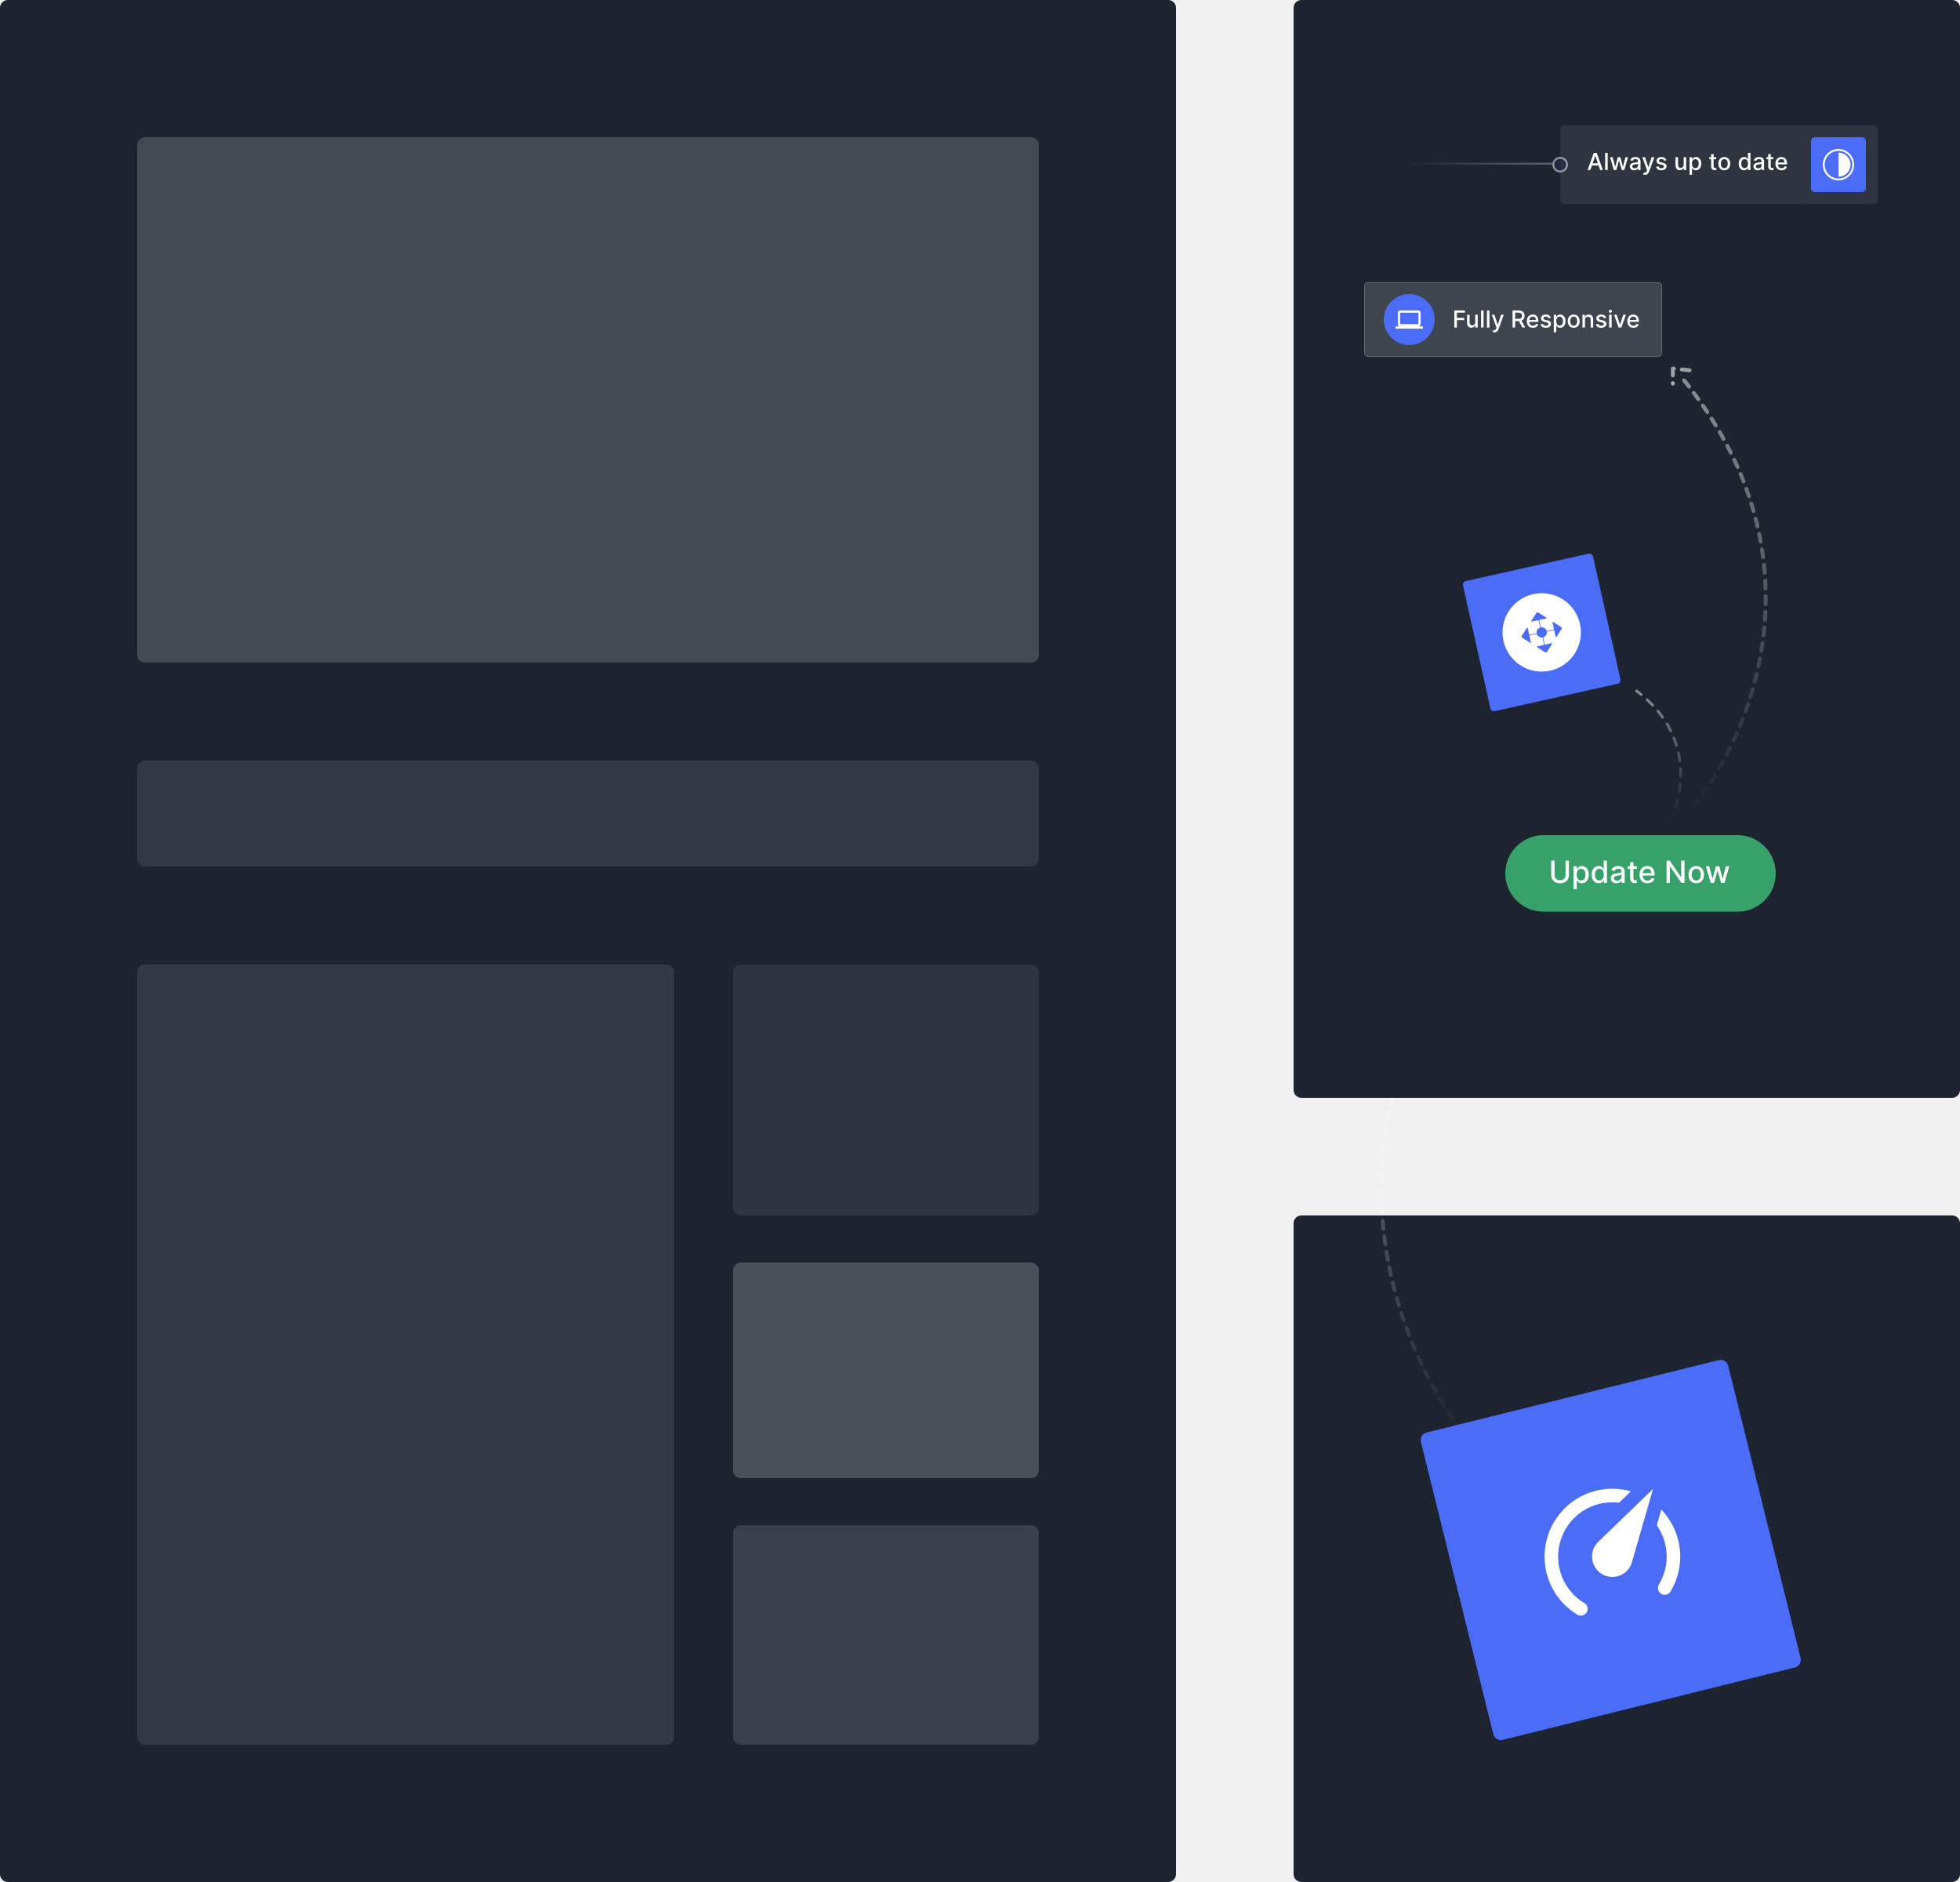
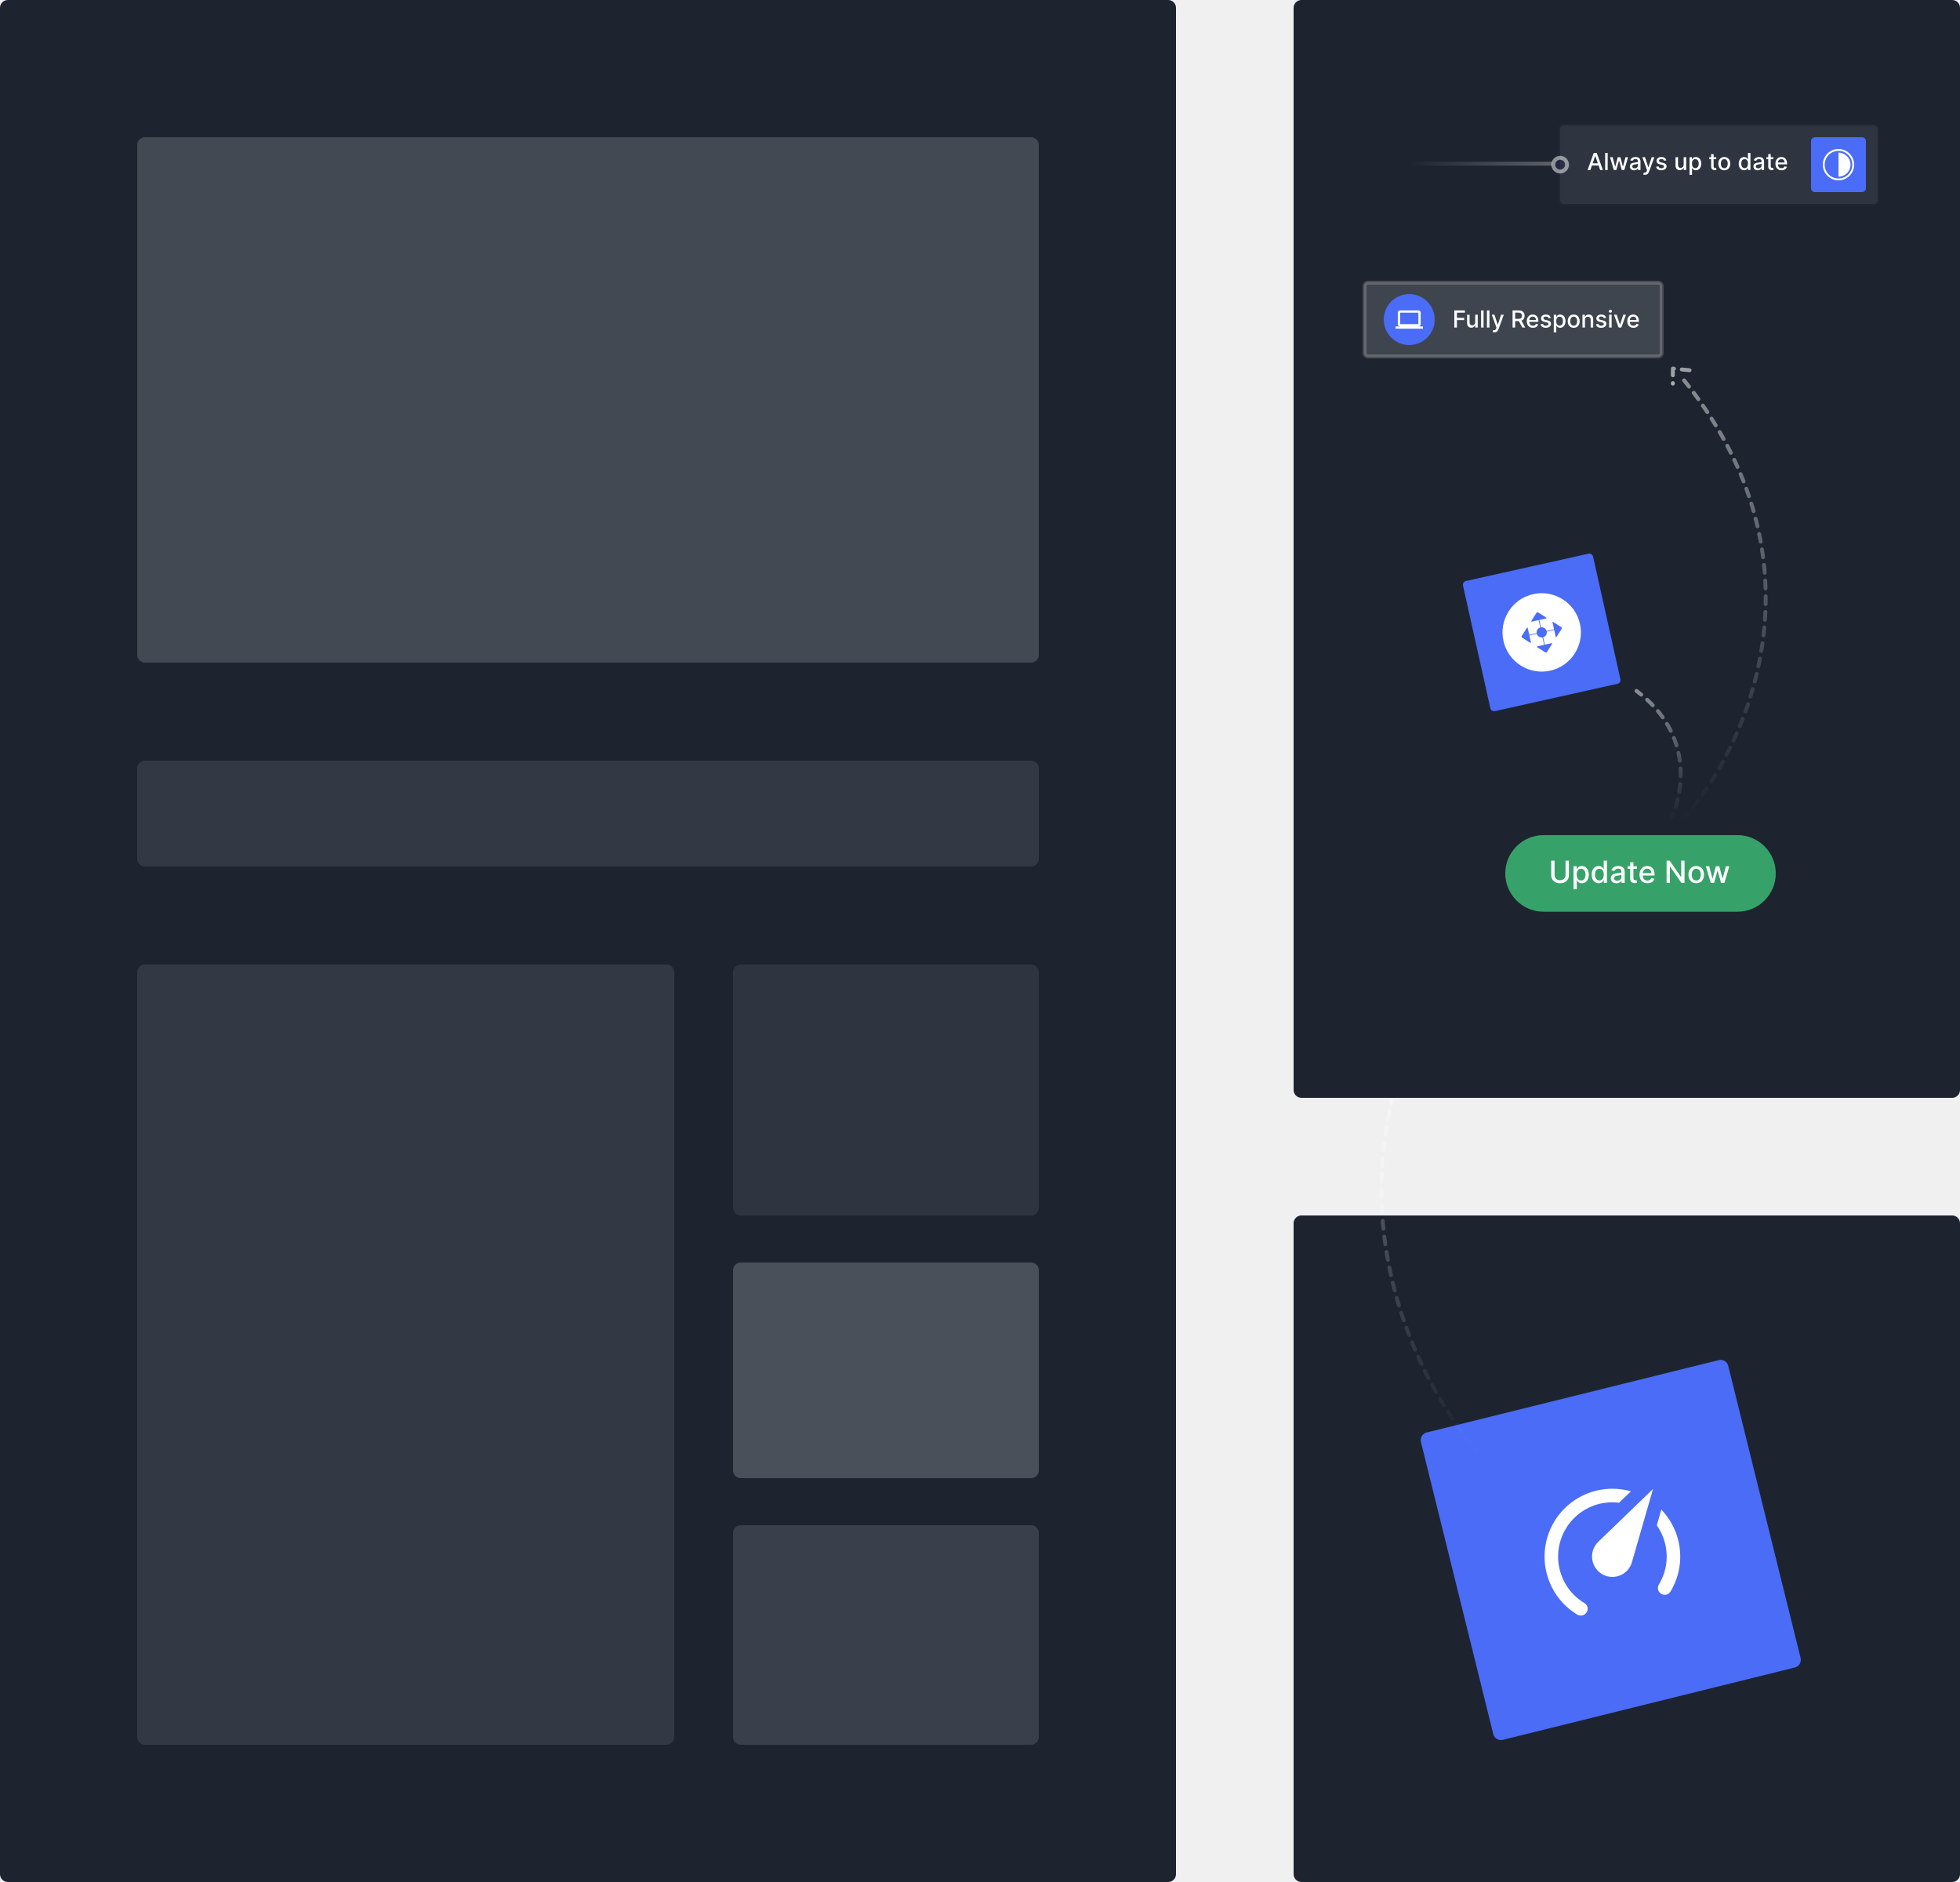
<svg xmlns="http://www.w3.org/2000/svg" width="500" height="480" viewBox="0 0 500 480" fill="none">
  <rect x="330" y="310" width="170" height="170" rx="2" fill="#1D2430" />
  <rect x="362" y="365.831" width="80.765" height="80.765" rx="2" transform="rotate(-13.9128 362 365.831)" fill="#4A6CF7" />
  <path d="M412.572 402.039C411.235 402.37 409.822 402.156 408.643 401.445C407.464 400.734 406.615 399.584 406.284 398.247C405.818 396.366 406.435 394.466 407.718 393.239L421.691 379.757L416.388 398.152C415.956 400.006 414.538 401.552 412.572 402.039ZM407.162 380.2C410.203 379.447 413.25 379.583 416.061 380.349L413.037 383.256C411.434 383.047 409.675 383.144 407.995 383.56C404.43 384.443 401.363 386.705 399.467 389.85C397.571 392.995 397.002 396.764 397.884 400.328C398.804 404.041 401.131 407.03 404.167 408.846L404.183 408.842C405.001 409.334 405.263 410.393 404.77 411.21C404.277 412.028 403.202 412.294 402.389 411.818C398.595 409.531 395.673 405.797 394.525 401.16C393.421 396.705 394.132 391.994 396.502 388.063C398.873 384.132 402.707 381.304 407.162 380.2ZM428.123 392.838C429.271 397.474 428.43 402.14 426.143 405.934C425.646 406.735 424.587 406.997 423.77 406.504C422.952 406.011 422.69 404.953 423.183 404.135C425.016 401.096 425.683 397.382 424.763 393.67C424.347 391.99 423.612 390.389 422.649 389.023L423.808 384.992C425.826 387.166 427.365 389.78 428.123 392.838Z" fill="white" />
  <rect width="300" height="480" rx="2" fill="#1D2430" />
  <rect x="35" y="35" width="230" height="134" rx="2" fill="white" fill-opacity="0.17" />
  <rect opacity="0.1" x="35" y="194" width="230" height="27" rx="2" fill="white" />
  <rect opacity="0.1" x="35" y="246" width="137" height="199" rx="2" fill="white" />
  <rect opacity="0.08" x="187" y="246" width="78" height="64" rx="2" fill="white" />
  <rect opacity="0.2" x="187" y="322" width="78" height="55" rx="2" fill="white" />
  <rect opacity="0.2" x="187" y="389" width="78" height="56" rx="2" fill="white" fill-opacity="0.65" />
  <path d="M377.795 371.295C358.482 349.772 331.574 292.451 378.448 235.357" stroke="url(#paint0_linear_50_445)" stroke-linecap="round" stroke-linejoin="round" stroke-dasharray="2 2" />
  <path d="M375.753 233.513L380.883 233V237.617" stroke="url(#paint1_linear_50_445)" stroke-linecap="round" stroke-linejoin="round" stroke-dasharray="2 2" />
  <rect x="330" width="170" height="280" rx="2" fill="#1D2430" />
  <rect x="384" y="213" width="69" height="19.528" rx="9.764" fill="#36A269" />
  <path d="M399.37 219.509V223.177C399.37 223.948 398.838 224.502 397.972 224.502C397.109 224.502 396.574 223.948 396.574 223.177V219.509H395.717V223.246C395.717 224.439 396.61 225.285 397.972 225.285C399.334 225.285 400.23 224.439 400.23 223.246V219.509H399.37Z" fill="white" />
  <path d="M401.41 226.788H402.239V224.527H402.289C402.439 224.799 402.744 225.274 403.521 225.274C404.553 225.274 405.302 224.447 405.302 223.068C405.302 221.687 404.541 220.874 403.512 220.874C402.722 220.874 402.436 221.357 402.289 221.62H402.22V220.93H401.41V226.788ZM402.222 223.06C402.222 222.17 402.611 221.579 403.335 221.579C404.087 221.579 404.464 222.214 404.464 223.06C404.464 223.914 404.075 224.566 403.335 224.566C402.622 224.566 402.222 223.956 402.222 223.06Z" fill="white" />
  <path d="M407.826 225.274C408.602 225.274 408.908 224.799 409.057 224.527H409.127V225.19H409.937V219.509H409.107V221.62H409.057C408.908 221.357 408.625 220.874 407.831 220.874C406.802 220.874 406.045 221.687 406.045 223.068C406.045 224.447 406.791 225.274 407.826 225.274ZM408.009 224.566C407.268 224.566 406.883 223.914 406.883 223.06C406.883 222.214 407.26 221.579 408.009 221.579C408.733 221.579 409.121 222.17 409.121 223.06C409.121 223.956 408.725 224.566 408.009 224.566Z" fill="white" />
  <path d="M412.36 225.285C413.065 225.285 413.462 224.927 413.62 224.608H413.653V225.19H414.463V222.361C414.463 221.121 413.487 220.874 412.81 220.874C412.039 220.874 411.329 221.185 411.051 221.962L411.831 222.139C411.953 221.837 412.263 221.545 412.821 221.545C413.356 221.545 413.631 221.826 413.631 222.308V222.328C413.631 222.63 413.32 222.624 412.555 222.713C411.747 222.808 410.921 223.018 410.921 223.986C410.921 224.824 411.55 225.285 412.36 225.285ZM412.541 224.619C412.072 224.619 411.734 224.408 411.734 223.998C411.734 223.554 412.127 223.396 412.607 223.332C412.876 223.296 413.514 223.224 413.634 223.104V223.654C413.634 224.158 413.231 224.619 412.541 224.619Z" fill="white" />
  <path d="M417.557 220.93H416.683V219.909H415.853V220.93H415.229V221.595H415.853V224.111C415.851 224.885 416.442 225.26 417.096 225.246C417.36 225.243 417.537 225.193 417.634 225.157L417.485 224.472C417.429 224.483 417.326 224.508 417.193 224.508C416.924 224.508 416.683 224.419 416.683 223.939V221.595H417.557V220.93Z" fill="white" />
  <path d="M420.265 225.276C421.194 225.276 421.851 224.819 422.04 224.125L421.255 223.984C421.105 224.386 420.745 224.591 420.273 224.591C419.563 224.591 419.086 224.131 419.064 223.31H422.093V223.016C422.093 221.476 421.172 220.874 420.206 220.874C419.019 220.874 418.237 221.778 418.237 223.088C418.237 224.411 419.008 225.276 420.265 225.276ZM419.066 222.688C419.1 222.084 419.538 221.559 420.212 221.559C420.856 221.559 421.277 222.036 421.28 222.688H419.066Z" fill="white" />
  <path d="M429.732 219.509H428.883V223.681H428.83L425.94 219.509H425.147V225.19H426.004V221.024H426.057L428.944 225.19H429.732V219.509Z" fill="white" />
  <path d="M432.71 225.276C433.912 225.276 434.697 224.397 434.697 223.079C434.697 221.753 433.912 220.874 432.71 220.874C431.509 220.874 430.724 221.753 430.724 223.079C430.724 224.397 431.509 225.276 432.71 225.276ZM432.713 224.58C431.928 224.58 431.562 223.895 431.562 223.077C431.562 222.261 431.928 221.568 432.713 221.568C433.493 221.568 433.859 222.261 433.859 223.077C433.859 223.895 433.493 224.58 432.713 224.58Z" fill="white" />
  <path d="M436.416 225.19H437.26L438.125 222.114H438.189L439.054 225.19H439.9L441.151 220.93H440.294L439.465 224.045H439.423L438.591 220.93H437.734L436.896 224.059H436.855L436.02 220.93H435.163L436.416 225.19Z" fill="white" />
  <path d="M429.313 209C445.373 191.102 467.749 143.437 428.77 95.96" stroke="url(#paint2_linear_50_445)" stroke-linecap="round" stroke-linejoin="round" stroke-dasharray="2 2" />
  <path d="M431.011 94.427L426.746 94V97.839" stroke="url(#paint3_linear_50_445)" stroke-linecap="round" stroke-linejoin="round" stroke-dasharray="2 2" />
-   <path d="M425.919 209.552C429.35 203.094 432.466 187.389 417.488 176.228" stroke="url(#paint4_linear_50_445)" stroke-width="0.7" stroke-linecap="round" stroke-linejoin="round" stroke-dasharray="2 2" />
+   <path d="M425.919 209.552C429.35 203.094 432.466 187.389 417.488 176.228" stroke="url(#paint4_linear_50_445)" strokeWidth="0.7" stroke-linecap="round" stroke-linejoin="round" stroke-dasharray="2 2" />
  <rect x="348" y="72" width="76" height="19" rx="1" fill="white" fill-opacity="0.15" />
-   <rect x="348.1" y="72.1" width="75.8" height="18.8" rx="0.9" stroke="white" stroke-opacity="0.19" stroke-width="0.2" />
+   <rect x="348.1" y="72.1" width="75.8" height="18.8" rx="0.9" stroke="white" stroke-opacity="0.19" strokeWidth="0.2" />
  <path d="M371 83.538H371.658V81.636H373.512V81.071H371.658V79.742H373.706V79.175H371V83.538Z" fill="white" />
  <path d="M376.333 82.181C376.335 82.737 375.921 83.001 375.563 83.001C375.169 83.001 374.896 82.716 374.896 82.271V80.266H374.259V82.347C374.259 83.159 374.705 83.581 375.333 83.581C375.825 83.581 376.16 83.321 376.311 82.972H376.345V83.538H376.972V80.266H376.333V82.181Z" fill="white" />
  <path d="M378.465 79.175H377.828V83.538H378.465V79.175Z" fill="white" />
  <path d="M379.959 79.175H379.322V83.538H379.959V79.175Z" fill="white" />
  <path d="M381.219 84.766C381.745 84.766 382.077 84.491 382.267 83.975L383.62 80.272L382.932 80.266L382.103 82.805H382.069L381.24 80.266H380.558L381.756 83.581L381.677 83.798C381.515 84.233 381.287 84.269 380.938 84.173L380.784 84.695C380.861 84.729 381.027 84.766 381.219 84.766Z" fill="white" />
  <path d="M385.859 83.538H386.518V81.887H387.413C387.428 81.887 387.44 81.887 387.455 81.887L388.342 83.538H389.092L388.124 81.772C388.659 81.574 388.925 81.129 388.925 80.543C388.925 79.739 388.427 79.175 387.415 79.175H385.859V83.538ZM386.518 81.32V79.739H387.344C387.994 79.739 388.263 80.048 388.263 80.543C388.263 81.035 387.994 81.32 387.353 81.32H386.518Z" fill="white" />
  <path d="M391.045 83.604C391.759 83.604 392.264 83.253 392.409 82.72L391.806 82.612C391.691 82.921 391.414 83.078 391.051 83.078C390.506 83.078 390.139 82.724 390.122 82.094H392.449V81.868C392.449 80.685 391.742 80.223 391 80.223C390.088 80.223 389.487 80.918 389.487 81.923C389.487 82.94 390.08 83.604 391.045 83.604ZM390.124 81.617C390.15 81.152 390.487 80.749 391.004 80.749C391.499 80.749 391.823 81.116 391.825 81.617H390.124Z" fill="white" />
  <path d="M395.608 81.065C395.476 80.555 395.078 80.223 394.37 80.223C393.631 80.223 393.107 80.613 393.107 81.192C393.107 81.657 393.388 81.966 394.002 82.102L394.556 82.224C394.871 82.294 395.018 82.435 395.018 82.639C395.018 82.893 394.748 83.091 394.33 83.091C393.949 83.091 393.703 82.927 393.627 82.605L393.011 82.699C393.118 83.278 393.599 83.604 394.334 83.604C395.125 83.604 395.672 83.185 395.672 82.592C395.672 82.13 395.378 81.844 394.777 81.706L394.257 81.587C393.897 81.501 393.742 81.38 393.744 81.158C393.742 80.907 394.015 80.728 394.377 80.728C394.773 80.728 394.956 80.947 395.031 81.167L395.608 81.065Z" fill="white" />
  <path d="M396.373 84.766H397.01V83.029H397.048C397.163 83.238 397.398 83.602 397.994 83.602C398.787 83.602 399.362 82.967 399.362 81.908C399.362 80.847 398.778 80.223 397.988 80.223C397.381 80.223 397.161 80.594 397.048 80.796H396.995V80.266H396.373V84.766ZM396.997 81.902C396.997 81.218 397.295 80.764 397.851 80.764C398.429 80.764 398.719 81.252 398.719 81.902C398.719 82.558 398.42 83.059 397.851 83.059C397.304 83.059 396.997 82.59 396.997 81.902Z" fill="white" />
  <path d="M401.454 83.604C402.377 83.604 402.98 82.929 402.98 81.917C402.98 80.898 402.377 80.223 401.454 80.223C400.532 80.223 399.929 80.898 399.929 81.917C399.929 82.929 400.532 83.604 401.454 83.604ZM401.456 83.07C400.854 83.07 400.572 82.543 400.572 81.915C400.572 81.288 400.854 80.756 401.456 80.756C402.055 80.756 402.336 81.288 402.336 81.915C402.336 82.543 402.055 83.07 401.456 83.07Z" fill="white" />
  <path d="M404.328 81.595C404.328 81.073 404.648 80.775 405.091 80.775C405.523 80.775 405.786 81.058 405.786 81.533V83.538H406.423V81.457C406.423 80.647 405.977 80.223 405.308 80.223C404.816 80.223 404.494 80.451 404.343 80.798H404.303V80.266H403.691V83.538H404.328V81.595Z" fill="white" />
  <path d="M409.729 81.065C409.597 80.555 409.199 80.223 408.491 80.223C407.752 80.223 407.228 80.613 407.228 81.192C407.228 81.657 407.509 81.966 408.123 82.102L408.677 82.224C408.992 82.294 409.139 82.435 409.139 82.639C409.139 82.893 408.869 83.091 408.451 83.091C408.07 83.091 407.825 82.927 407.748 82.605L407.132 82.699C407.239 83.278 407.72 83.604 408.455 83.604C409.246 83.604 409.793 83.185 409.793 82.592C409.793 82.13 409.499 81.844 408.898 81.706L408.379 81.587C408.018 81.501 407.863 81.38 407.865 81.158C407.863 80.907 408.136 80.728 408.498 80.728C408.894 80.728 409.077 80.947 409.152 81.167L409.729 81.065Z" fill="white" />
  <path d="M410.494 83.538H411.131V80.266H410.494V83.538ZM410.816 79.761C411.035 79.761 411.218 79.59 411.218 79.381C411.218 79.173 411.035 79 410.816 79C410.594 79 410.413 79.173 410.413 79.381C410.413 79.59 410.594 79.761 410.816 79.761Z" fill="white" />
  <path d="M414.788 80.266H414.104L413.277 82.784H413.243L412.414 80.266H411.73L412.919 83.538H413.601L414.788 80.266Z" fill="white" />
  <path d="M416.68 83.604C417.393 83.604 417.898 83.253 418.043 82.72L417.44 82.612C417.325 82.921 417.048 83.078 416.686 83.078C416.141 83.078 415.774 82.724 415.757 82.094H418.084V81.868C418.084 80.685 417.376 80.223 416.635 80.223C415.723 80.223 415.122 80.918 415.122 81.923C415.122 82.94 415.714 83.604 416.68 83.604ZM415.759 81.617C415.785 81.152 416.121 80.749 416.639 80.749C417.134 80.749 417.457 81.116 417.46 81.617H415.759Z" fill="white" />
  <circle cx="359.5" cy="81.5" r="6.5" fill="#4A6CF7" />
  <path d="M357.167 79.75H361.833V82.667H357.167V79.75ZM361.833 83.25C361.988 83.25 362.136 83.189 362.246 83.079C362.355 82.97 362.417 82.821 362.417 82.667V79.75C362.417 79.426 362.154 79.167 361.833 79.167H357.167C356.843 79.167 356.583 79.426 356.583 79.75V82.667C356.583 82.821 356.645 82.97 356.754 83.079C356.864 83.189 357.012 83.25 357.167 83.25H356V83.833H363V83.25H361.833Z" fill="white" />
  <rect x="373" y="148.4" width="34" height="34" rx="1" transform="rotate(-12.5713 373 148.4)" fill="#4A6CF7" />
  <circle cx="393.293" cy="161.293" r="10" transform="rotate(-12.5713 393.293 161.293)" fill="white" />
  <g clip-path="url(#clip0_50_445)">
    <path d="M398.281 159.94L396.256 158.654C396.106 158.558 396.015 158.621 396.054 158.796L396.433 160.496L394.539 160.919C394.355 160.293 393.738 159.901 393.094 160L392.675 158.119L394.375 157.74C394.55 157.701 394.569 157.593 394.418 157.497L392.393 156.21C392.242 156.115 392.043 156.159 391.948 156.309L390.661 158.335C390.565 158.485 390.629 158.576 390.803 158.537L392.504 158.158L392.923 160.037C392.298 160.222 391.905 160.838 392.005 161.483L390.111 161.905L389.732 160.206C389.693 160.031 389.584 160.012 389.489 160.163L388.202 162.188C388.106 162.338 388.151 162.538 388.301 162.633L390.326 163.92C390.477 164.015 390.567 163.952 390.528 163.778L390.149 162.076L392.04 161.654C392.225 162.279 392.842 162.672 393.486 162.572L393.908 164.464L392.208 164.843C392.034 164.882 392.015 164.991 392.165 165.086L394.191 166.373C394.341 166.468 394.54 166.424 394.636 166.274L395.923 164.248C396.018 164.098 395.955 164.007 395.78 164.046L394.082 164.425L393.661 162.536C394.286 162.351 394.678 161.735 394.579 161.091L396.471 160.669L396.85 162.369C396.889 162.544 396.997 162.563 397.093 162.412L398.38 160.387C398.476 160.236 398.432 160.036 398.281 159.94Z" fill="#4A6CF7" />
  </g>
  <g opacity="0.08">
    <rect x="398" y="32" width="81" height="20" rx="1" fill="white" />
-     <rect x="398.1" y="32.1" width="80.8" height="19.8" rx="0.9" stroke="white" stroke-opacity="0.19" stroke-width="0.2" />
+     <rect x="398.1" y="32.1" width="80.8" height="19.8" rx="0.9" stroke="white" stroke-opacity="0.19" strokeWidth="0.2" />
  </g>
  <rect x="462" y="35" width="14" height="14" rx="1" fill="#4A6CF7" />
  <path d="M468.998 38C466.791 38 465 39.791 465 41.998C465 44.209 466.791 46 468.998 46C471.209 46 473 44.209 473 41.998C473 39.791 471.209 38 468.998 38ZM469 45.524C467.054 45.524 465.476 43.946 465.476 42C465.476 40.054 467.054 38.476 469 38.476C470.946 38.476 472.524 40.054 472.524 42C472.524 43.946 470.946 45.524 469 45.524ZM469 38.928V45.069C470.694 45.069 472.071 43.692 472.071 41.998C472.071 40.308 470.694 38.928 469 38.928Z" fill="white" />
  <path d="M405.699 43.364L406.099 42.209H407.804L408.202 43.364H408.901L407.331 39H406.57L405 43.364H405.699ZM406.291 41.655L406.935 39.793H406.969L407.612 41.655H406.291Z" fill="white" />
  <path d="M410.117 39H409.48V43.364H410.117V39Z" fill="white" />
  <path d="M411.684 43.364H412.332L412.996 41.001H413.045L413.71 43.364H414.36L415.321 40.091H414.663L414.026 42.484H413.994L413.354 40.091H412.696L412.053 42.494H412.021L411.379 40.091H410.721L411.684 43.364Z" fill="white" />
  <path d="M416.878 43.436C417.419 43.436 417.724 43.161 417.845 42.916H417.871V43.364H418.493V41.19C418.493 40.238 417.743 40.048 417.223 40.048C416.631 40.048 416.085 40.287 415.872 40.883L416.471 41.02C416.565 40.788 416.803 40.564 417.232 40.564C417.643 40.564 417.854 40.779 417.854 41.15V41.165C417.854 41.397 417.615 41.393 417.027 41.461C416.407 41.533 415.772 41.695 415.772 42.439C415.772 43.082 416.256 43.436 416.878 43.436ZM417.017 42.925C416.656 42.925 416.396 42.763 416.396 42.447C416.396 42.106 416.699 41.985 417.068 41.936C417.274 41.908 417.764 41.853 417.856 41.761V42.183C417.856 42.571 417.547 42.925 417.017 42.925Z" fill="white" />
  <path d="M419.627 44.591C420.153 44.591 420.486 44.316 420.675 43.8L422.028 40.097L421.34 40.091L420.511 42.631H420.477L419.648 40.091H418.967L420.164 43.406L420.085 43.624C419.923 44.058 419.695 44.094 419.346 43.999L419.192 44.521C419.269 44.555 419.435 44.591 419.627 44.591Z" fill="white" />
  <path d="M425.081 40.89C424.949 40.381 424.551 40.048 423.843 40.048C423.104 40.048 422.58 40.438 422.58 41.018C422.58 41.482 422.861 41.791 423.475 41.928L424.029 42.049C424.344 42.119 424.491 42.26 424.491 42.465C424.491 42.718 424.22 42.916 423.803 42.916C423.421 42.916 423.176 42.752 423.1 42.43L422.484 42.524C422.59 43.104 423.072 43.43 423.807 43.43C424.597 43.43 425.145 43.01 425.145 42.418C425.145 41.955 424.851 41.67 424.25 41.531L423.73 41.412C423.37 41.327 423.215 41.205 423.217 40.984C423.215 40.732 423.487 40.553 423.85 40.553C424.246 40.553 424.429 40.773 424.504 40.992L425.081 40.89Z" fill="white" />
  <path d="M429.507 42.006C429.509 42.562 429.095 42.827 428.737 42.827C428.343 42.827 428.07 42.541 428.07 42.096V40.091H427.433V42.173C427.433 42.984 427.879 43.406 428.507 43.406C428.999 43.406 429.334 43.146 429.485 42.797H429.519V43.364H430.146V40.091H429.507V42.006Z" fill="white" />
  <path d="M431.002 44.591H431.639V42.854H431.677C431.792 43.063 432.027 43.428 432.623 43.428C433.416 43.428 433.991 42.793 433.991 41.734C433.991 40.673 433.407 40.048 432.617 40.048C432.01 40.048 431.79 40.419 431.677 40.621H431.624V40.091H431.002V44.591ZM431.626 41.727C431.626 41.043 431.924 40.59 432.48 40.59C433.058 40.59 433.348 41.077 433.348 41.727C433.348 42.383 433.049 42.884 432.48 42.884C431.933 42.884 431.626 42.416 431.626 41.727Z" fill="white" />
  <path d="M437.82 40.091H437.149V39.307H436.512V40.091H436.033V40.602H436.512V42.535C436.51 43.129 436.964 43.417 437.467 43.406C437.669 43.404 437.806 43.366 437.88 43.338L437.765 42.812C437.722 42.82 437.644 42.84 437.541 42.84C437.335 42.84 437.149 42.771 437.149 42.403V40.602H437.82V40.091Z" fill="white" />
  <path d="M439.869 43.43C440.791 43.43 441.394 42.754 441.394 41.742C441.394 40.724 440.791 40.048 439.869 40.048C438.946 40.048 438.343 40.724 438.343 41.742C438.343 42.754 438.946 43.43 439.869 43.43ZM439.871 42.895C439.268 42.895 438.987 42.369 438.987 41.74C438.987 41.114 439.268 40.581 439.871 40.581C440.469 40.581 440.751 41.114 440.751 41.74C440.751 42.369 440.469 42.895 439.871 42.895Z" fill="white" />
  <path d="M444.918 43.428C445.515 43.428 445.749 43.063 445.864 42.854H445.918V43.364H446.54V39H445.903V40.621H445.864C445.749 40.419 445.532 40.048 444.923 40.048C444.132 40.048 443.55 40.673 443.55 41.734C443.55 42.793 444.124 43.428 444.918 43.428ZM445.059 42.884C444.49 42.884 444.194 42.383 444.194 41.727C444.194 41.077 444.484 40.59 445.059 40.59C445.615 40.59 445.913 41.043 445.913 41.727C445.913 42.416 445.609 42.884 445.059 42.884Z" fill="white" />
  <path d="M448.401 43.436C448.943 43.436 449.247 43.161 449.369 42.916H449.394V43.364H450.017V41.19C450.017 40.238 449.267 40.048 448.747 40.048C448.154 40.048 447.609 40.287 447.396 40.883L447.994 41.02C448.088 40.788 448.327 40.564 448.755 40.564C449.166 40.564 449.377 40.779 449.377 41.15V41.165C449.377 41.397 449.139 41.393 448.551 41.461C447.931 41.533 447.296 41.695 447.296 42.439C447.296 43.082 447.779 43.436 448.401 43.436ZM448.54 42.925C448.18 42.925 447.92 42.763 447.92 42.447C447.92 42.106 448.222 41.985 448.591 41.936C448.798 41.908 449.288 41.853 449.379 41.761V42.183C449.379 42.571 449.07 42.925 448.54 42.925Z" fill="white" />
  <path d="M452.393 40.091H451.722V39.307H451.085V40.091H450.605V40.602H451.085V42.535C451.082 43.129 451.536 43.417 452.039 43.406C452.241 43.404 452.378 43.366 452.452 43.338L452.337 42.812C452.295 42.82 452.216 42.84 452.114 42.84C451.907 42.84 451.722 42.771 451.722 42.403V40.602H452.393V40.091Z" fill="white" />
  <path d="M454.473 43.43C455.187 43.43 455.692 43.078 455.836 42.545L455.233 42.437C455.118 42.746 454.841 42.903 454.479 42.903C453.934 42.903 453.567 42.55 453.55 41.919H455.877V41.693C455.877 40.511 455.17 40.048 454.428 40.048C453.516 40.048 452.915 40.743 452.915 41.749C452.915 42.765 453.508 43.43 454.473 43.43ZM453.552 41.442C453.578 40.977 453.915 40.575 454.432 40.575C454.927 40.575 455.251 40.941 455.253 41.442H453.552Z" fill="white" />
-   <circle opacity="0.5" cx="398" cy="42" r="1.75" fill="#282C4D" stroke="white" stroke-width="0.5" />
-   <line x1="347" y1="41.75" x2="396" y2="41.75" stroke="url(#paint5_linear_50_445)" stroke-width="0.5" />
+   <circle opacity="0.5" cx="398" cy="42" r="1.75" fill="#282C4D" stroke="white" strokeWidth="0.5" />
+   <line x1="347" y1="41.75" x2="396" y2="41.75" stroke="url(#paint5_linear_50_445)" strokeWidth="0.5" />
  <defs>
    <linearGradient id="paint0_linear_50_445" x1="374.3" y1="234.975" x2="361.897" y2="369.833" gradientUnits="userSpaceOnUse">
      <stop stop-color="white" stop-opacity="0.48" />
      <stop offset="1" stop-color="white" stop-opacity="0" />
    </linearGradient>
    <linearGradient id="paint1_linear_50_445" x1="378.318" y1="233" x2="378.318" y2="237.617" gradientUnits="userSpaceOnUse">
      <stop stop-color="white" stop-opacity="0.55" />
      <stop offset="1" stop-color="white" stop-opacity="0.62" />
    </linearGradient>
    <linearGradient id="paint2_linear_50_445" x1="432.22" y1="95.642" x2="442.533" y2="207.784" gradientUnits="userSpaceOnUse">
      <stop stop-color="white" stop-opacity="0.48" />
      <stop offset="1" stop-color="white" stop-opacity="0" />
    </linearGradient>
    <linearGradient id="paint3_linear_50_445" x1="428.878" y1="94" x2="428.878" y2="97.839" gradientUnits="userSpaceOnUse">
      <stop stop-color="white" stop-opacity="0.55" />
      <stop offset="1" stop-color="white" stop-opacity="0.62" />
    </linearGradient>
    <linearGradient id="paint4_linear_50_445" x1="418.483" y1="175.882" x2="429.732" y2="208.225" gradientUnits="userSpaceOnUse">
      <stop stop-color="white" stop-opacity="0.48" />
      <stop offset="1" stop-color="white" stop-opacity="0" />
    </linearGradient>
    <linearGradient id="paint5_linear_50_445" x1="396" y1="42" x2="359.25" y2="42" gradientUnits="userSpaceOnUse">
      <stop stop-color="white" stop-opacity="0.28" />
      <stop offset="1" stop-color="white" stop-opacity="0" />
    </linearGradient>
    <clipPath id="clip0_50_445">
      <rect width="12" height="12" fill="white" transform="translate(386.13 156.742) rotate(-12.5713)" />
    </clipPath>
  </defs>
</svg>
